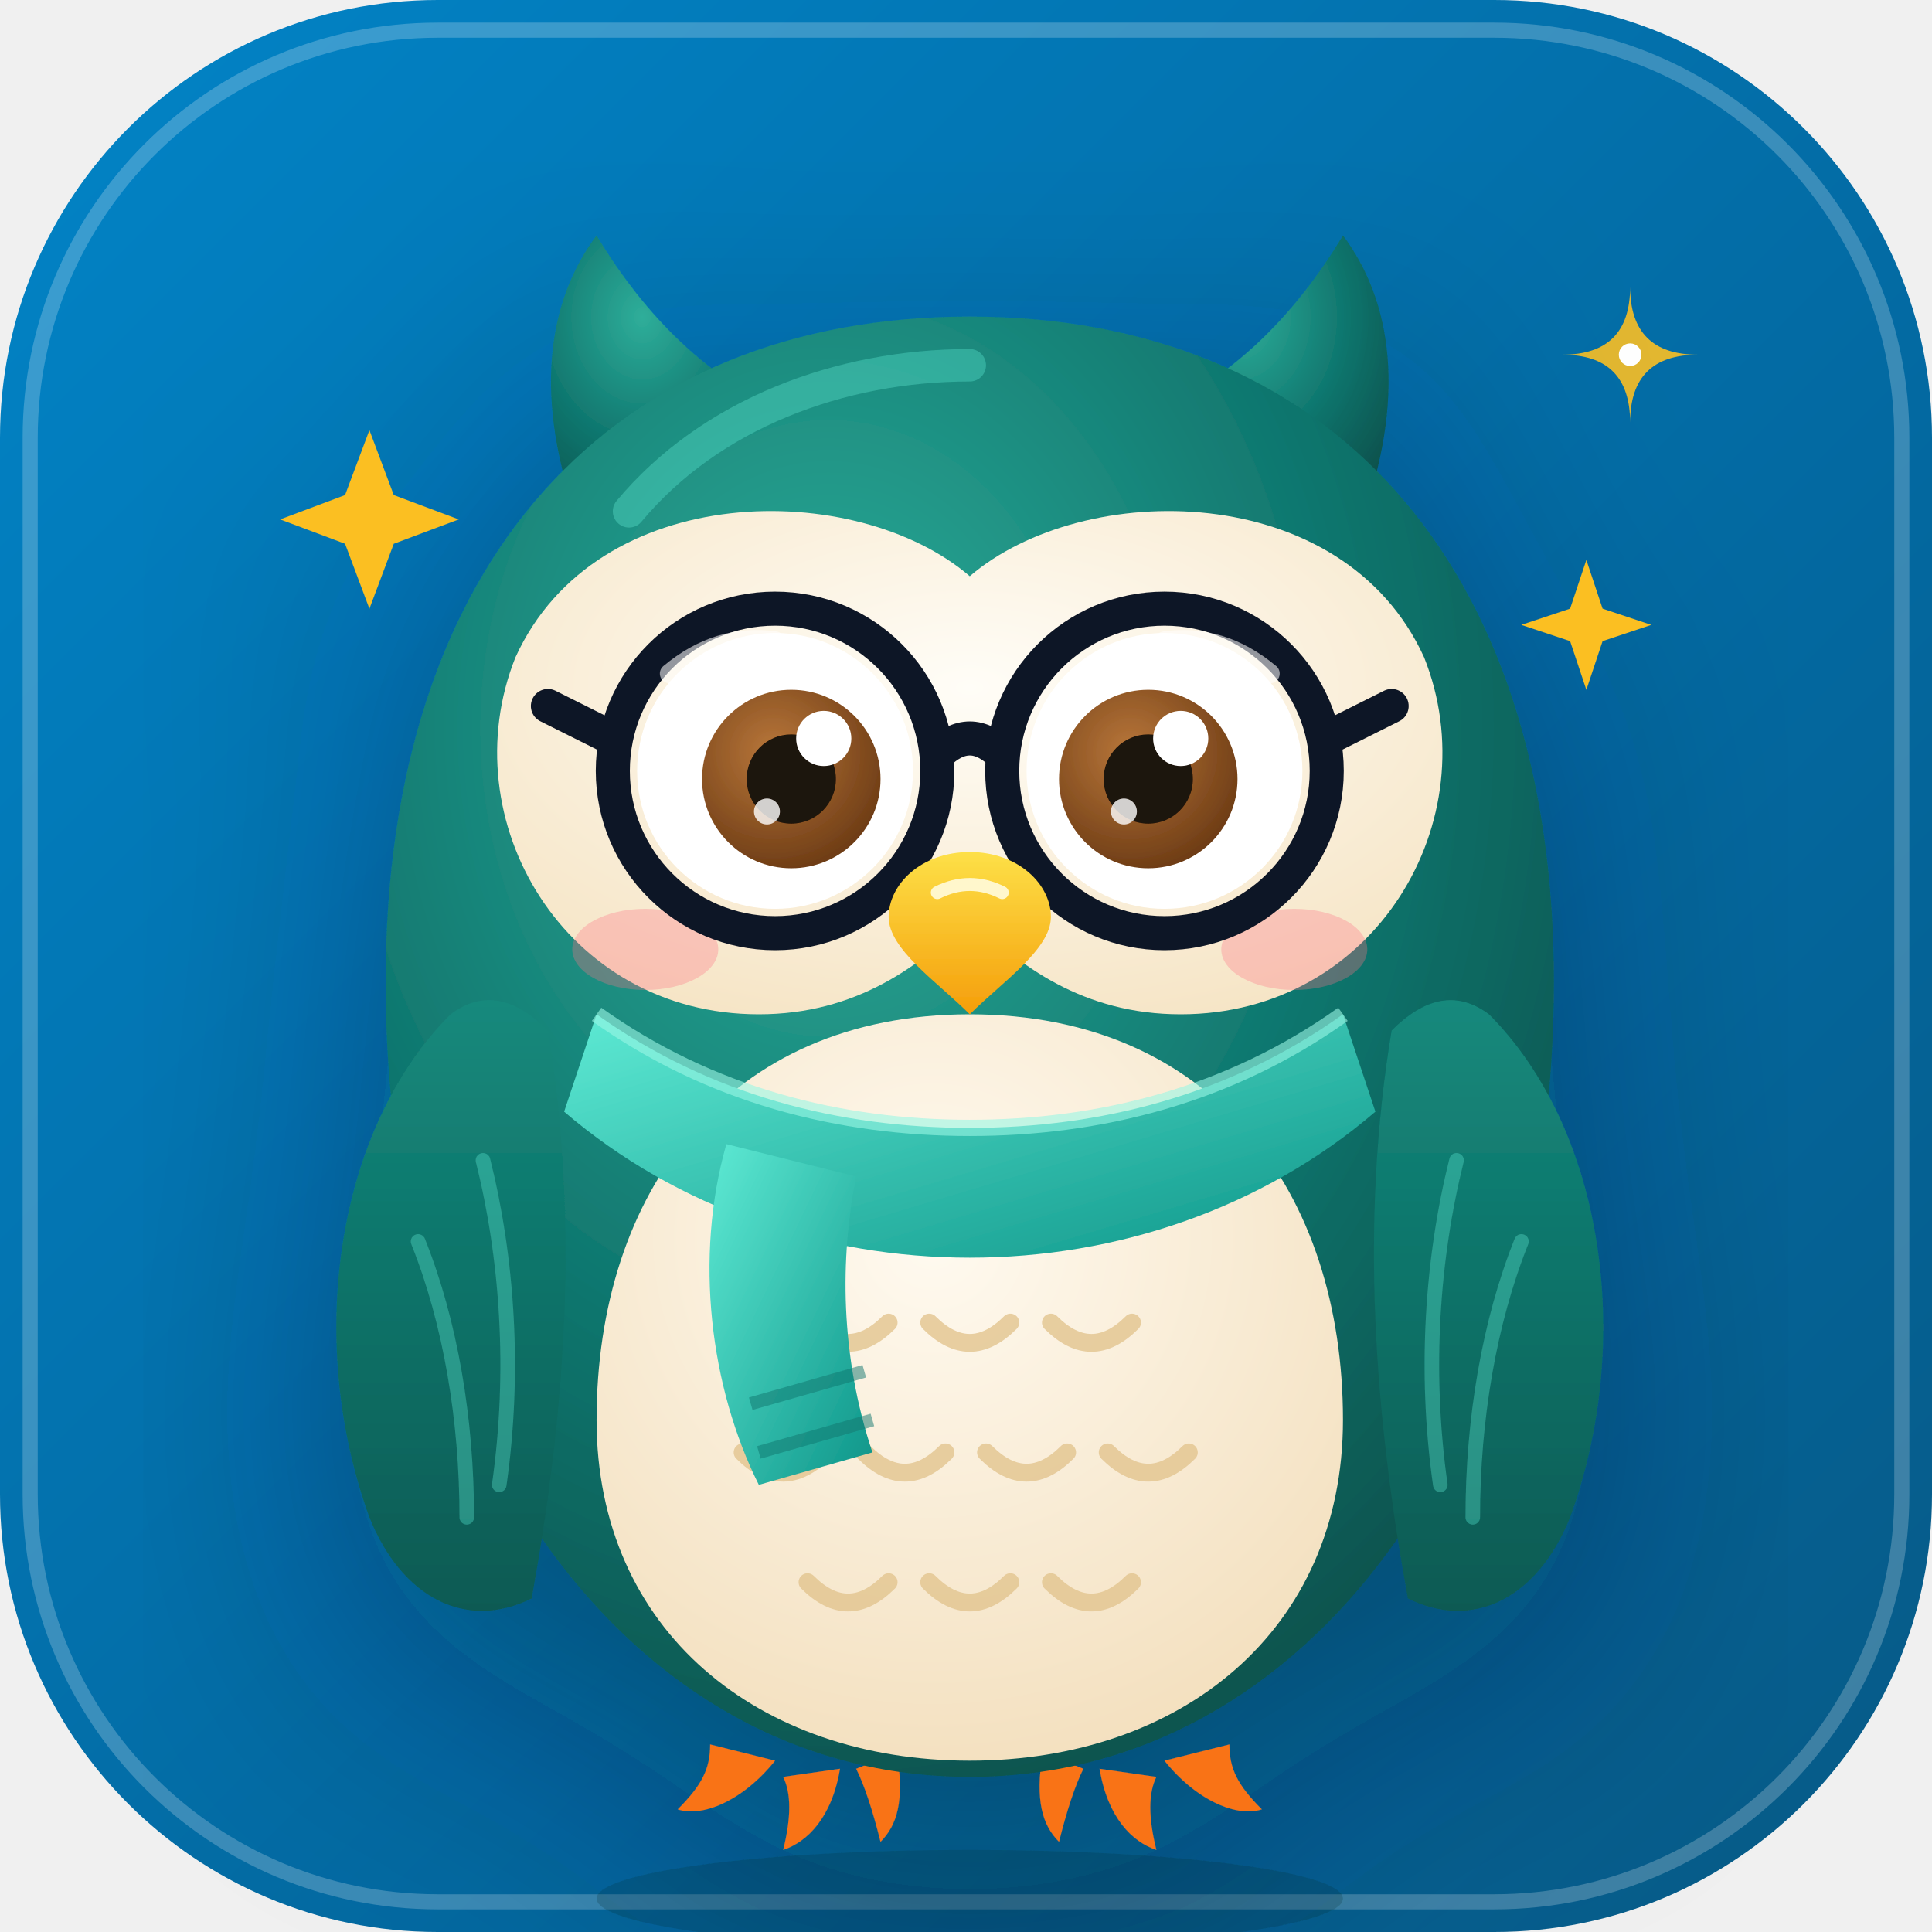
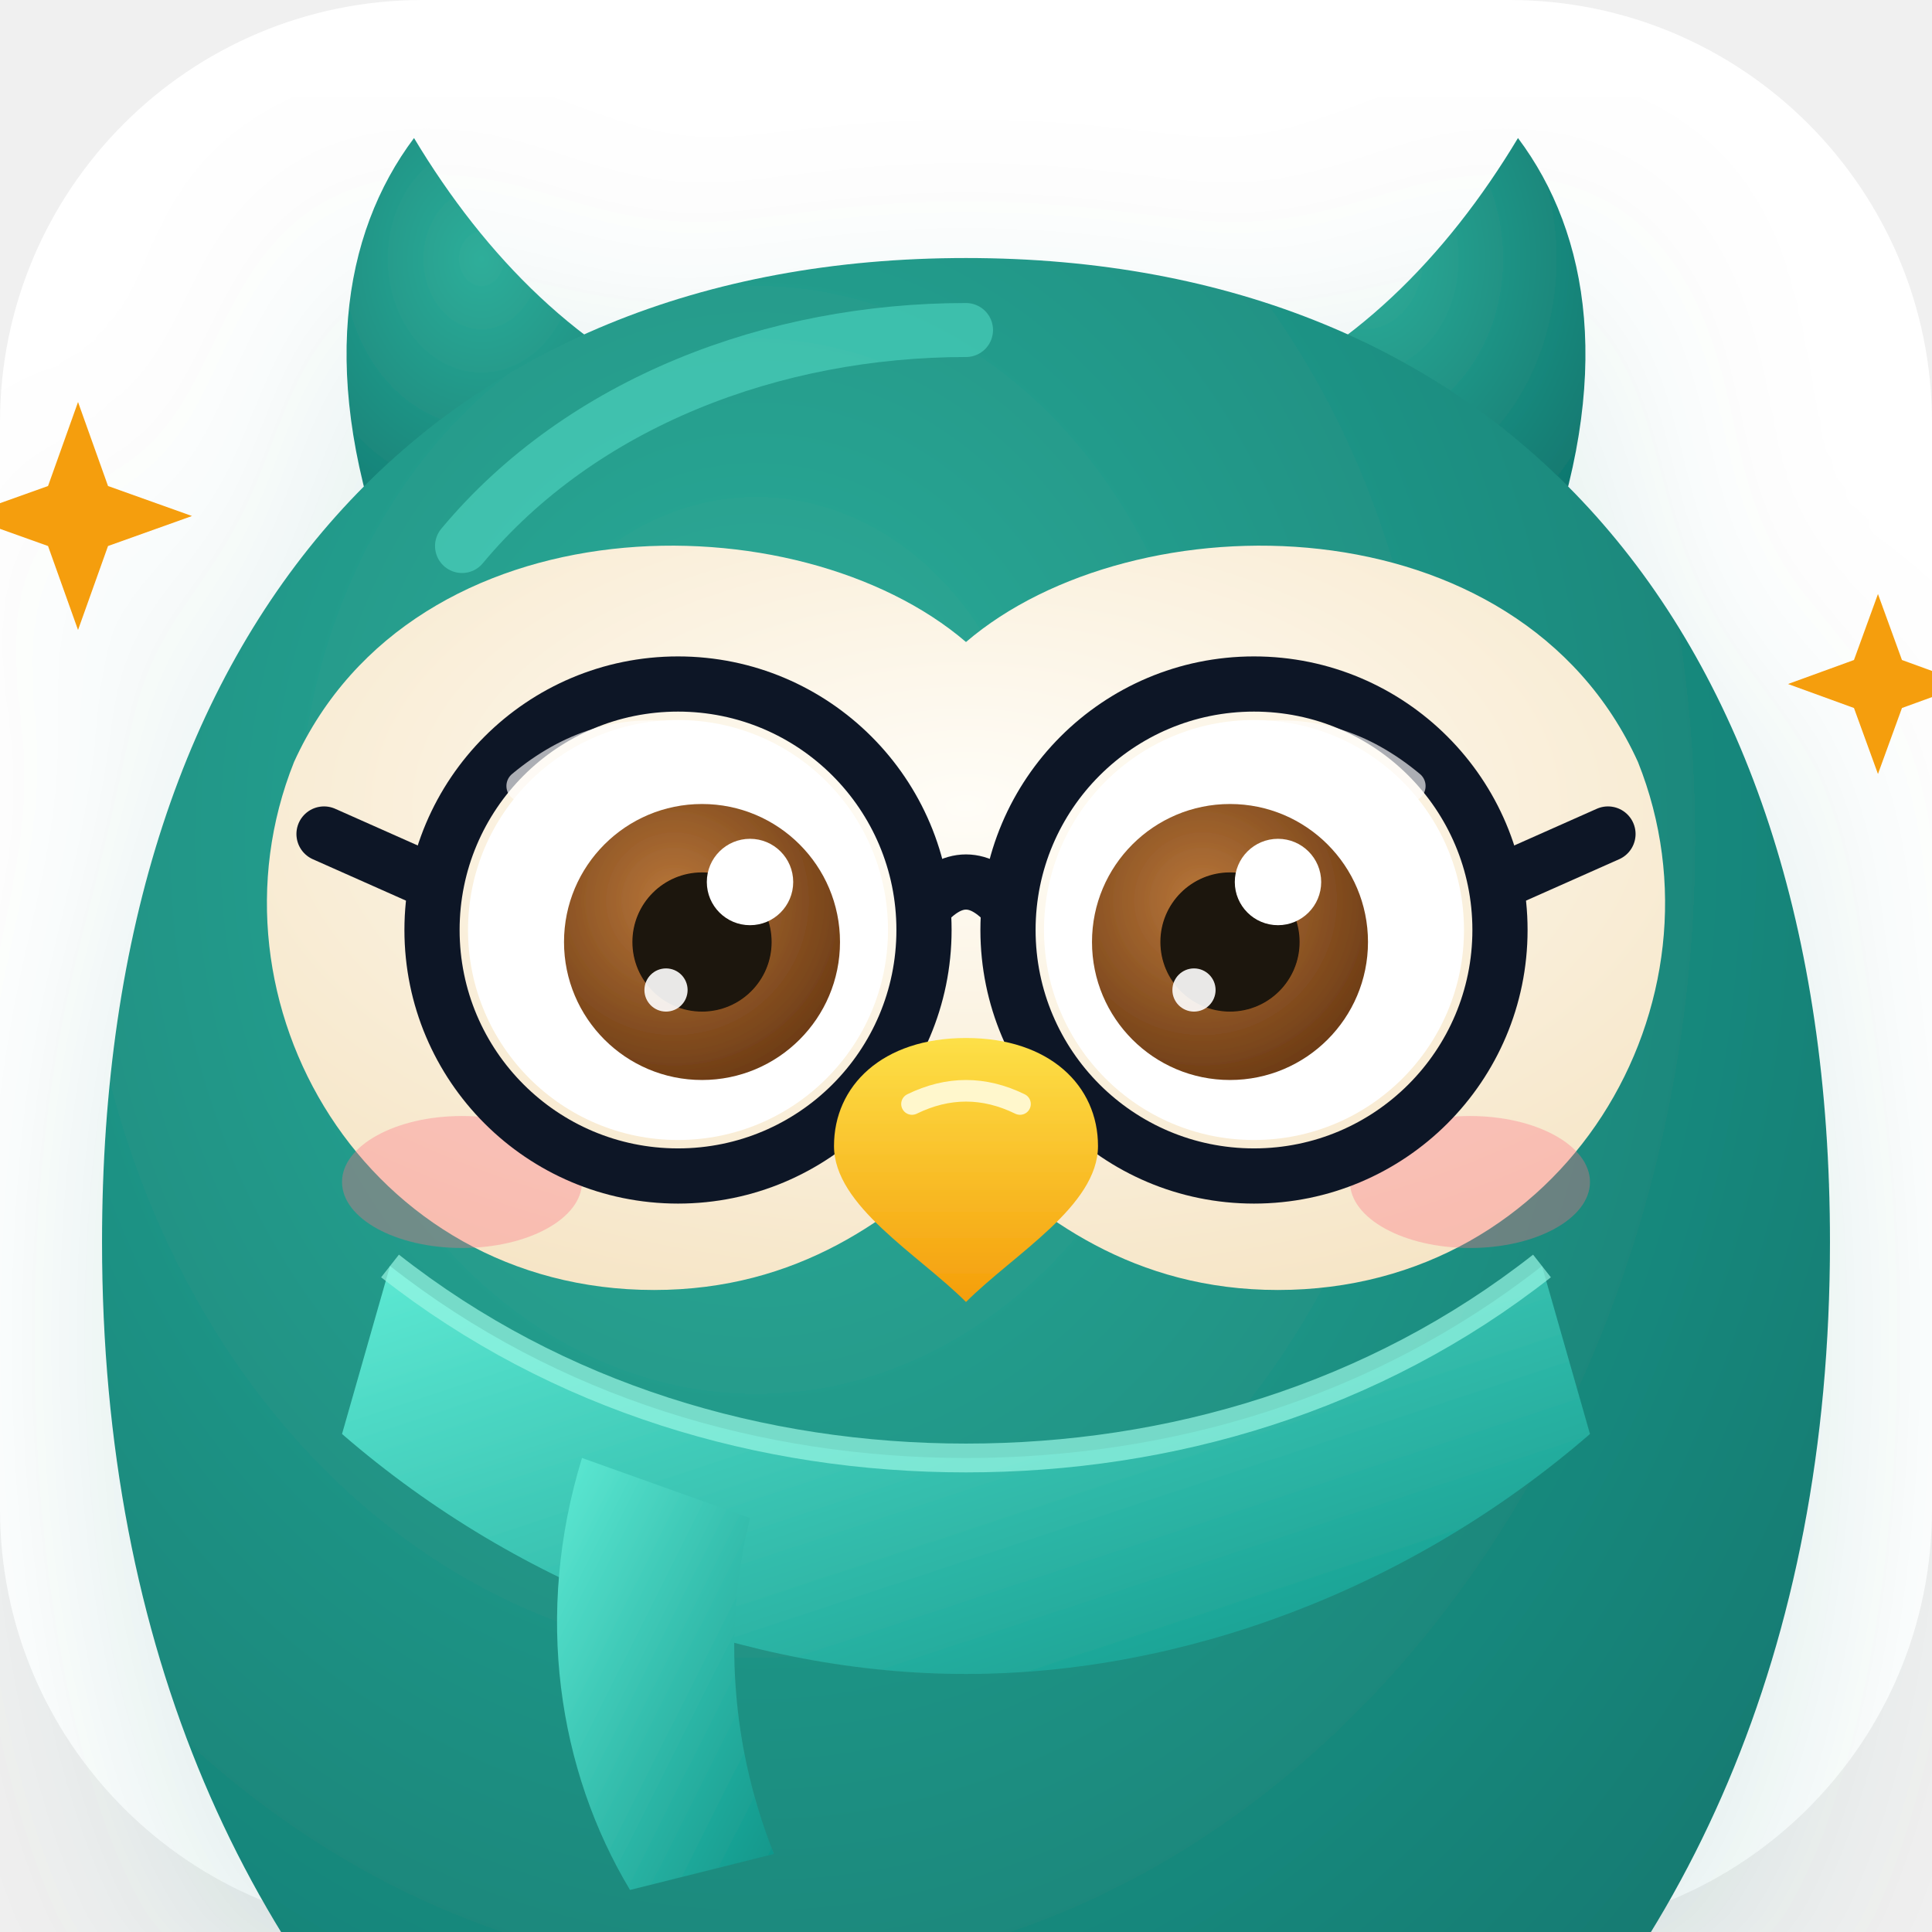
<svg xmlns="http://www.w3.org/2000/svg" viewBox="0 0 512 512" width="512" height="512">
  <defs>
-     <linearGradient id="tileBg" x1="0%" y1="0%" x2="100%" y2="100%">
-       <stop offset="0%" stop-color="#0284c7" />
-       <stop offset="60%" stop-color="#0369a1" />
-       <stop offset="100%" stop-color="#075985" />
-     </linearGradient>
    <radialGradient id="s-body" cx="38%" cy="28%" r="80%">
-       <stop offset="0%" stop-color="#2fae9a" />
-       <stop offset="55%" stop-color="#0f766e" />
+       <stop offset="0" stop-color="#2fae9a" />
+       <stop offset="55" stop-color="#0f766e" />
      <stop offset="100%" stop-color="#0b4f4a" />
    </radialGradient>
    <radialGradient id="s-belly" cx="45%" cy="30%" r="75%">
-       <stop offset="0%" stop-color="#fffaf0" />
+       <stop offset="0" stop-color="#fffaf0" />
      <stop offset="100%" stop-color="#f3dfbd" />
    </radialGradient>
    <radialGradient id="s-face" cx="50%" cy="35%" r="70%">
-       <stop offset="0%" stop-color="#fffdf7" />
+       <stop offset="0" stop-color="#fffdf7" />
      <stop offset="100%" stop-color="#f6e5c6" />
    </radialGradient>
    <radialGradient id="s-iris" cx="40%" cy="35%" r="70%">
-       <stop offset="0%" stop-color="#b9773a" />
+       <stop offset="0" stop-color="#b9773a" />
      <stop offset="100%" stop-color="#6b3a14" />
    </radialGradient>
    <linearGradient id="s-wing" x1="0" y1="0" x2="0" y2="1">
-       <stop offset="0%" stop-color="#14897c" />
+       <stop offset="0" stop-color="#14897c" />
      <stop offset="100%" stop-color="#0a5a53" />
    </linearGradient>
    <linearGradient id="s-scarf" x1="0" y1="0" x2="1" y2="1">
-       <stop offset="0%" stop-color="#5eead4" />
+       <stop offset="0" stop-color="#5eead4" />
      <stop offset="100%" stop-color="#0d9488" />
    </linearGradient>
    <linearGradient id="s-beak" x1="0" y1="0" x2="0" y2="1">
-       <stop offset="0%" stop-color="#fde047" />
+       <stop offset="0" stop-color="#fde047" />
      <stop offset="100%" stop-color="#f59e0b" />
    </linearGradient>
-     <filter id="tileShadow" x="-10%" y="-10%" width="120%" height="120%">
-       <feDropShadow dx="0" dy="12" stdDeviation="16" flood-color="#031e33" flood-opacity="0.32" />
+     <filter id="softShadow" x="-10%" y="-10%" width="120%" height="120%">
+       <feDropShadow dx="0" dy="8" stdDeviation="10" flood-color="#0f766e" flood-opacity="0.14" />
    </filter>
  </defs>
-   <rect width="512" height="512" rx="116" fill="url(#tileBg)" />
-   <rect x="8" y="8" width="496" height="496" rx="108" fill="none" stroke="#ffffff" stroke-width="4" stroke-opacity="0.22" />
-   <path d="M 432 76 Q 432 94 450 94 Q 432 94 432 112 Q 432 94 414 94 Q 432 94 432 76 Z" fill="#fbbf24" opacity="0.9" />
-   <circle cx="432" cy="94" r="3" fill="#ffffff" />
-   <g transform="translate(42, 28) scale(2.15)" filter="url(#tileShadow)">
-     <ellipse cx="100" cy="221" rx="46" ry="6" fill="#0b2e2b" opacity=".2" />
-     <g fill="#f97316">
-       <path d="M76 204c-4 5-9 7-12 6 3-3 4-5 4-8zm8 1c-1 6-4 9-7 10 1-4 1-7 0-9zm7-2c1 6 0 9-2 11-1-4-2-7-3-9z" />
-       <path d="M124 204c4 5 9 7 12 6-3-3-4-5-4-8zm-8 1c1 6 4 9 7 10-1-4-1-7 0-9zm-7-2c-1 6 0 9 2 11 1-4 2-7 3-9z" />
-     </g>
+   <rect width="512" height="512" rx="112" fill="#ffffff" />
+   <g transform="translate(256, 256) scale(3.18) translate(-100, -85)" filter="url(#softShadow)">
    <path d="M52 52c-6-16-4-28 2-36 6 10 14 18 24 22z" fill="url(#s-body)" />
    <path d="M148 52c6-16 4-28-2-36-6 10-14 18-24 22z" fill="url(#s-body)" />
-     <path d="M100 26c44 0 72 30 72 82 0 56-30 98-72 98s-72-42-72-98c0-52 28-82 72-82z" fill="url(#s-body)" />
-     <path d="M58 50c10-12 26-18 42-18" stroke="#5eead4" stroke-width="4" stroke-linecap="round" fill="none" opacity=".35" />
-     <path d="M100 112c30 0 46 22 46 50 0 26-20 42-46 42s-46-16-46-42c0-28 16-50 46-50z" fill="url(#s-belly)" />
-     <g fill="none" stroke="#e2c48f" stroke-width="2.2" stroke-linecap="round" opacity=".8">
-       <path d="M80 150q5 5 10 0M95 150q5 5 10 0M110 150q5 5 10 0" />
-       <path d="M72 166q5 5 10 0M87 166q5 5 10 0M102 166q5 5 10 0M117 166q5 5 10 0" />
-       <path d="M80 182q5 5 10 0M95 182q5 5 10 0M110 182q5 5 10 0" />
+     <path d="M100 26c44 0 72 30 72 82 0 34-12 60-32 78-12 10-26 14-40 14s-28-4-40-14c-20-18-32-44-32-78 0-52 28-82 72-82z" fill="url(#s-body)" />
+     <path d="M58 50c10-12 26-18 42-18" stroke="#5eead4" stroke-width="4.5" stroke-linecap="round" fill="none" opacity=".45" />
+     <g>
+       <path d="M52 110c14 11 31 16 48 16s34-5 48-16l4 14c-15 13-34 20-52 20s-37-7-52-20z" fill="url(#s-scarf)" />
+       <path d="M52 110c14 11 31 16 48 16s34-5 48-16" stroke="#99f6e4" stroke-width="2.4" fill="none" opacity=".7" />
+       <path d="M68 126c-4 13-2 26 4 36l12-3c-4-10-4-20-2-28z" fill="url(#s-scarf)" />
    </g>
+     <path d="M100 58c-14-12-46-12-56 10-8 20 6 44 30 44 12 0 20-6 26-12 6 6 14 12 26 12 24 0 38-24 30-44-10-22-42-22-56-10z" fill="url(#s-face)" />
+     <ellipse cx="58" cy="103" rx="10" ry="5.5" fill="#fb7185" opacity=".35" />
+     <ellipse cx="142" cy="103" rx="10" ry="5.5" fill="#fb7185" opacity=".35" />
+     <circle cx="76" cy="82" r="17.5" fill="#ffffff" />
+     <circle cx="124" cy="82" r="17.5" fill="#ffffff" />
    <g>
-       <path d="M36 112c-14 14-18 40-10 62 4 10 12 14 20 10 4-22 6-46 2-70-4-4-8-5-12-2z" fill="url(#s-wing)" />
-       <path d="M32 140c4 10 6 22 6 34M40 130c3 12 4 26 2 40" stroke="#5eead4" stroke-width="1.8" stroke-linecap="round" fill="none" opacity=".35" />
+       <circle cx="78" cy="83" r="11.5" fill="url(#s-iris)" />
+       <circle cx="122" cy="83" r="11.5" fill="url(#s-iris)" />
+       <circle cx="78" cy="83" r="5.8" fill="#1c1208" />
+       <circle cx="122" cy="83" r="5.8" fill="#1c1208" />
+       <circle cx="82" cy="78" r="3.6" fill="#ffffff" />
+       <circle cx="126" cy="78" r="3.6" fill="#ffffff" />
+       <circle cx="75" cy="87" r="1.8" fill="#ffffff" opacity=".9" />
+       <circle cx="119" cy="87" r="1.8" fill="#ffffff" opacity=".9" />
    </g>
+     <g fill="none" stroke="#111827" stroke-width="4.6">
+       <circle cx="76" cy="82" r="20.5" />
+       <circle cx="124" cy="82" r="20.5" />
+       <path d="M96.5 80q3.5-4 7 0" stroke-linecap="round" />
+       <path d="M55.5 78l-9-4M144.5 78l9-4" stroke-linecap="round" />
+     </g>
+     <path d="M63 70q6-5 13-4M137 70q-6-5-13-4" stroke="#ffffff" stroke-width="2.6" stroke-linecap="round" fill="none" opacity=".65" />
    <g>
-       <path d="M164 112c14 14 18 40 10 62-4 10-12 14-20 10-4-22-6-46-2-70 4-4 8-5 12-2z" fill="url(#s-wing)" />
-       <path d="M168 140c-4 10-6 22-6 34M160 130c-3 12-4 26-2 40" stroke="#5eead4" stroke-width="1.8" stroke-linecap="round" fill="none" opacity=".35" />
+       <path d="M92 104q8 11 16 0z" fill="#d97706" />
+       <path d="M100 91c7 0 11 4 11 9 0 5-7 9-11 13-4-4-11-8-11-13 0-5 4-9 11-9z" fill="url(#s-beak)" />
+       <path d="M95.5 96.5q4.5-2.2 9 0" stroke="#fff7cc" stroke-width="1.8" stroke-linecap="round" fill="none" />
    </g>
-     <g>
-       <path d="M54 112c14 10 30 14 46 14s32-4 46-14l4 12c-14 12-32 18-50 18s-36-6-50-18z" fill="url(#s-scarf)" />
-       <path d="M54 112c14 10 30 14 46 14s32-4 46-14" stroke="#99f6e4" stroke-width="2" fill="none" opacity=".6" />
-       <g>
-         <path d="M70 128c-4 14-2 30 4 42l14-4c-4-12-4-24-2-34z" fill="url(#s-scarf)" />
-         <path d="M74 166l14-4M73 160l14-4" stroke="#0f766e" stroke-width="1.6" opacity=".5" />
-       </g>
-     </g>
-     <g>
-       <path d="M100 58c-14-12-46-12-56 10-8 20 6 44 30 44 12 0 20-6 26-12 6 6 14 12 26 12 24 0 38-24 30-44-10-22-42-22-56-10z" fill="url(#s-face)" />
-       <ellipse cx="60" cy="104" rx="9" ry="5" fill="#fb7185" opacity=".32" />
-       <ellipse cx="140" cy="104" rx="9" ry="5" fill="#fb7185" opacity=".32" />
-       <circle cx="76" cy="82" r="17" fill="#ffffff" />
-       <circle cx="124" cy="82" r="17" fill="#ffffff" />
-       <g>
-         <circle cx="78" cy="83" r="11" fill="url(#s-iris)" />
-         <circle cx="122" cy="83" r="11" fill="url(#s-iris)" />
-         <circle cx="78" cy="83" r="5.5" fill="#1c1208" />
-         <circle cx="122" cy="83" r="5.5" fill="#1c1208" />
-         <circle cx="82" cy="78" r="3.4" fill="#ffffff" />
-         <circle cx="126" cy="78" r="3.4" fill="#ffffff" />
-         <circle cx="75" cy="87" r="1.6" fill="#ffffff" opacity=".8" />
-         <circle cx="119" cy="87" r="1.6" fill="#ffffff" opacity=".8" />
-       </g>
-       <g fill="none" stroke="#111827" stroke-width="4.2">
-         <circle cx="76" cy="82" r="20" />
-         <circle cx="124" cy="82" r="20" />
-         <path d="M96 80q4-4 8 0" stroke-linecap="round" />
-         <path d="M56 78l-8-4M144 78l8-4" stroke-linecap="round" />
-       </g>
-       <path d="M63 70q6-5 13-4M137 70q-6-5-13-4" stroke="#ffffff" stroke-width="2.4" stroke-linecap="round" fill="none" opacity=".55" />
-       <g>
-         <path d="M93 104q7 10 14 0z" fill="#d97706" />
-         <path d="M100 92c6 0 10 4 10 8 0 4-6 8-10 12-4-4-10-8-10-12 0-4 4-8 10-8z" fill="url(#s-beak)" />
-         <path d="M96 97q4-2 8 0" stroke="#fff7cc" stroke-width="1.6" stroke-linecap="round" fill="none" />
-       </g>
-     </g>
-     <g fill="#fbbf24">
-       <path d="M26 40l3 8 8 3-8 3-3 8-3-8-8-3 8-3z" />
-       <path d="M176 56l2 6 6 2-6 2-2 6-2-6-6-2 6-2z" />
+     <g fill="#f59e0b">
+       <path d="M26 38l2.5 7 7 2.5-7 2.5-2.5 7-2.5-7-7-2.5 7-2.5z" />
+       <path d="M176 54l2 5.5 5.5 2-5.5 2-2 5.5-2-5.5-5.5-2 5.5-2z" />
    </g>
  </g>
</svg>
